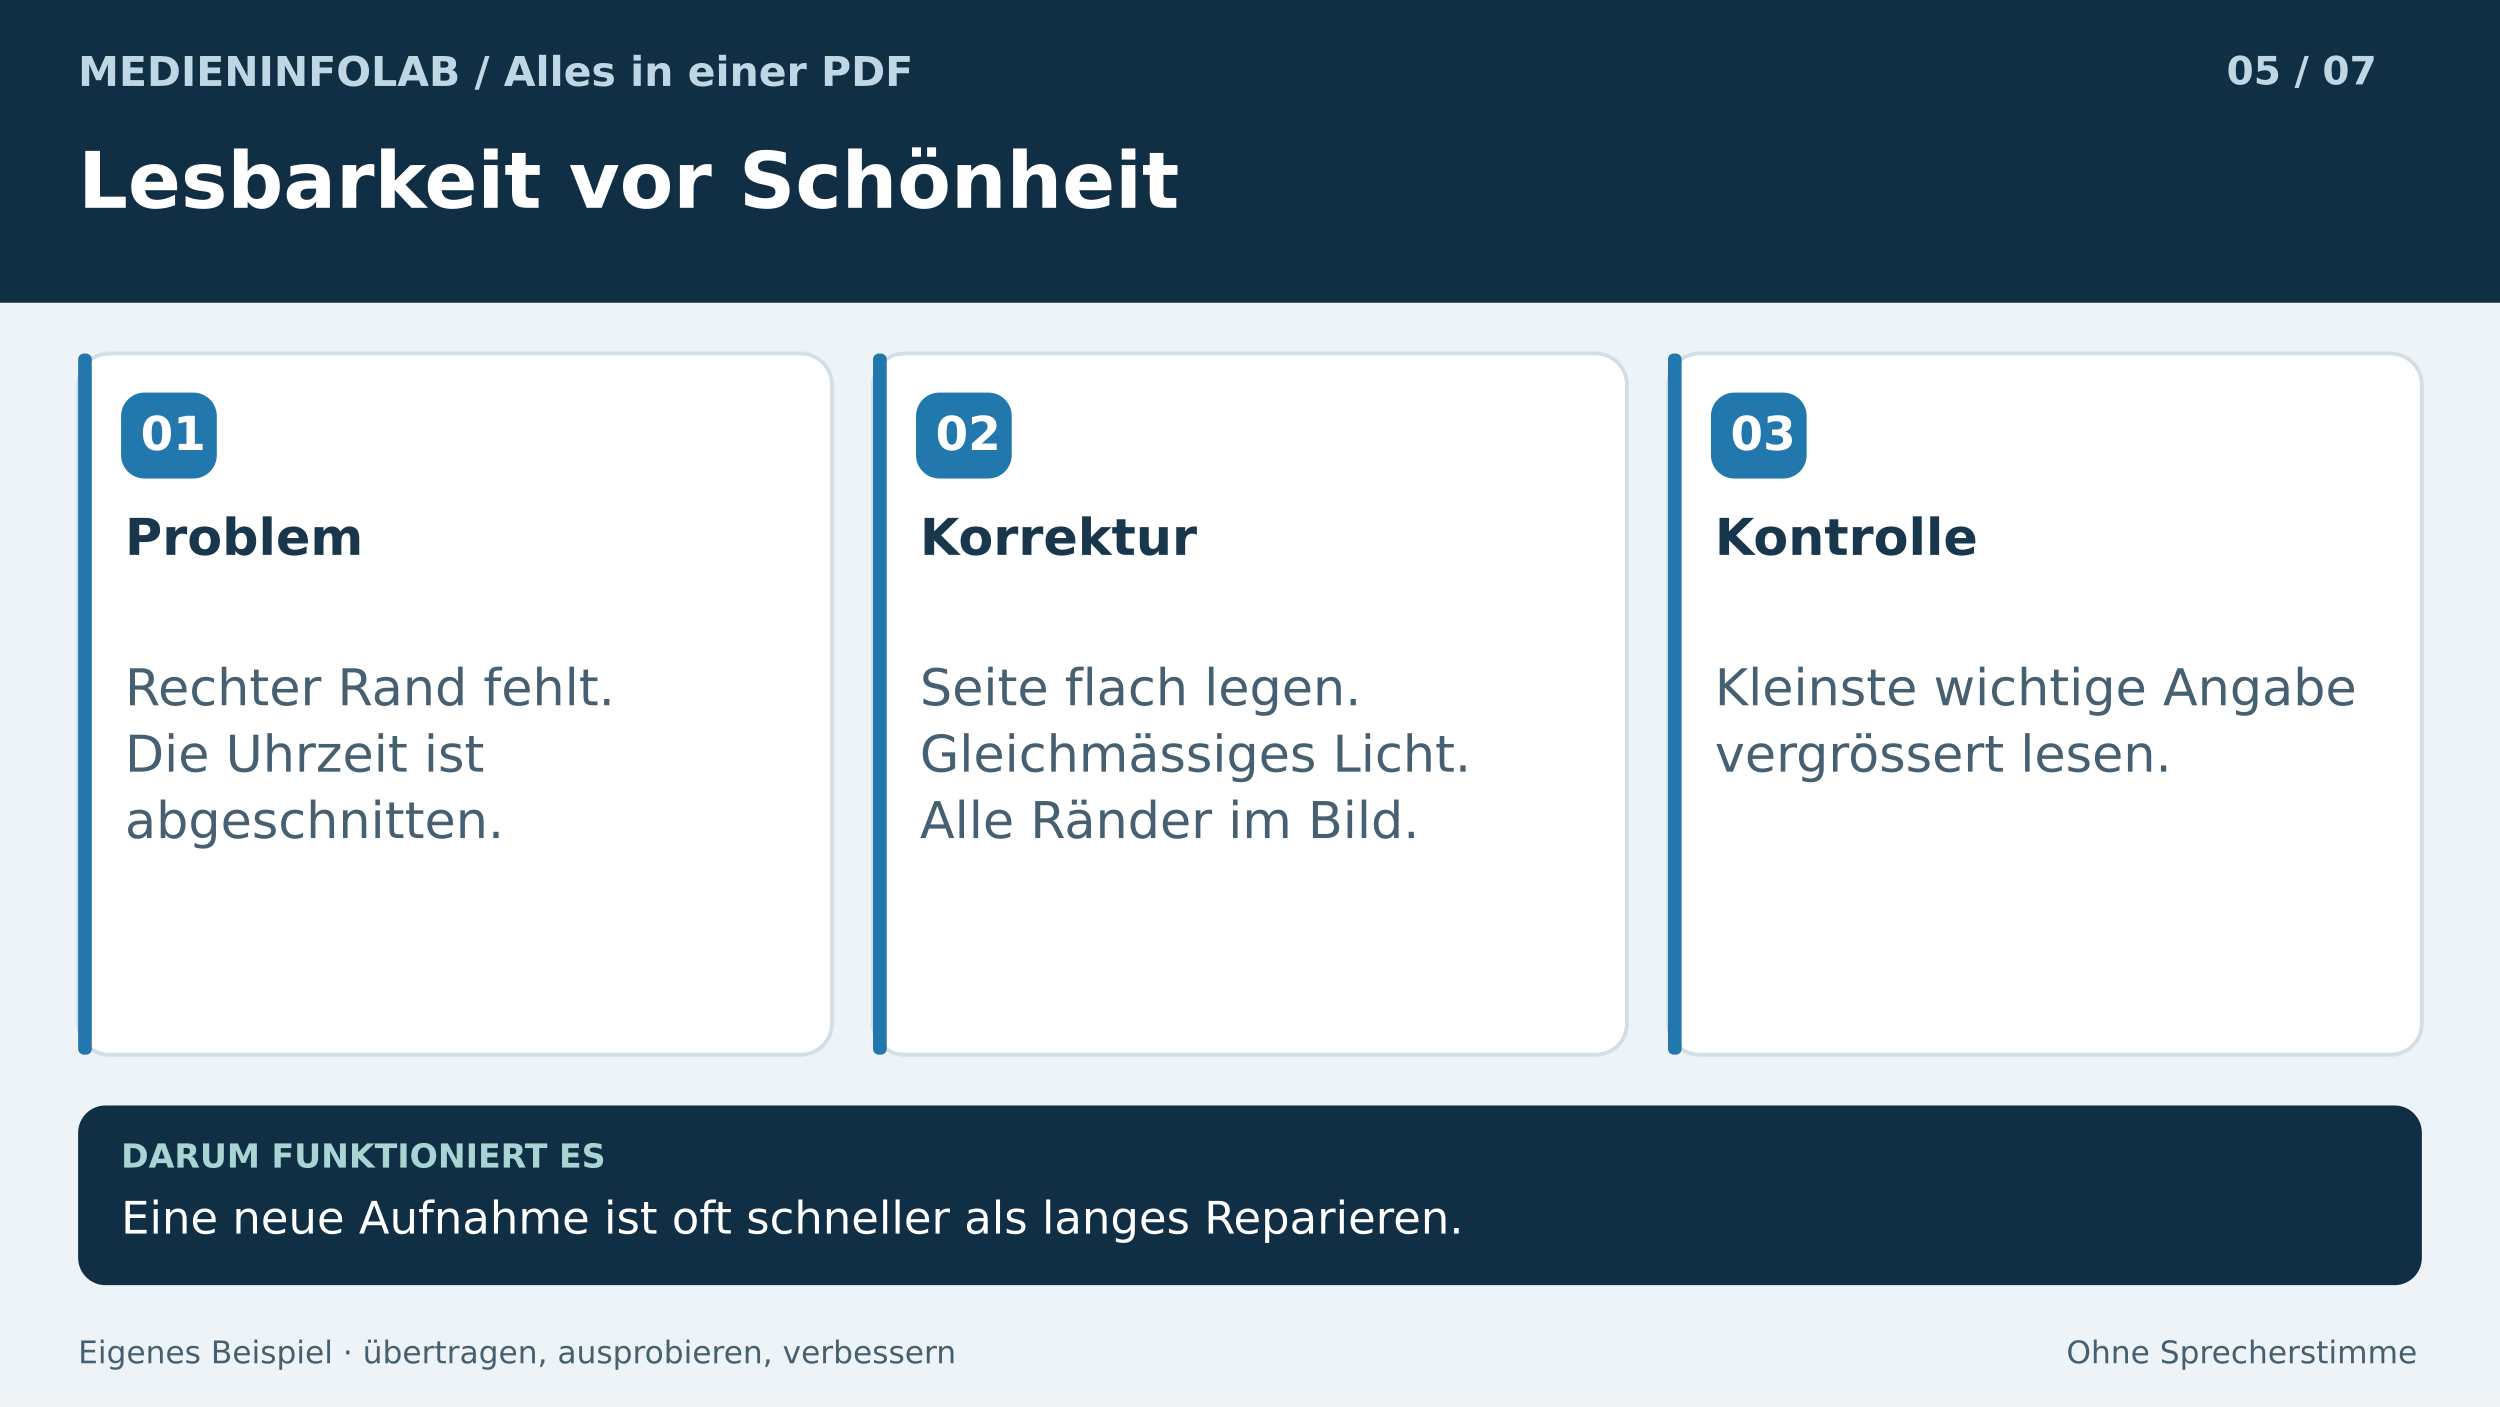
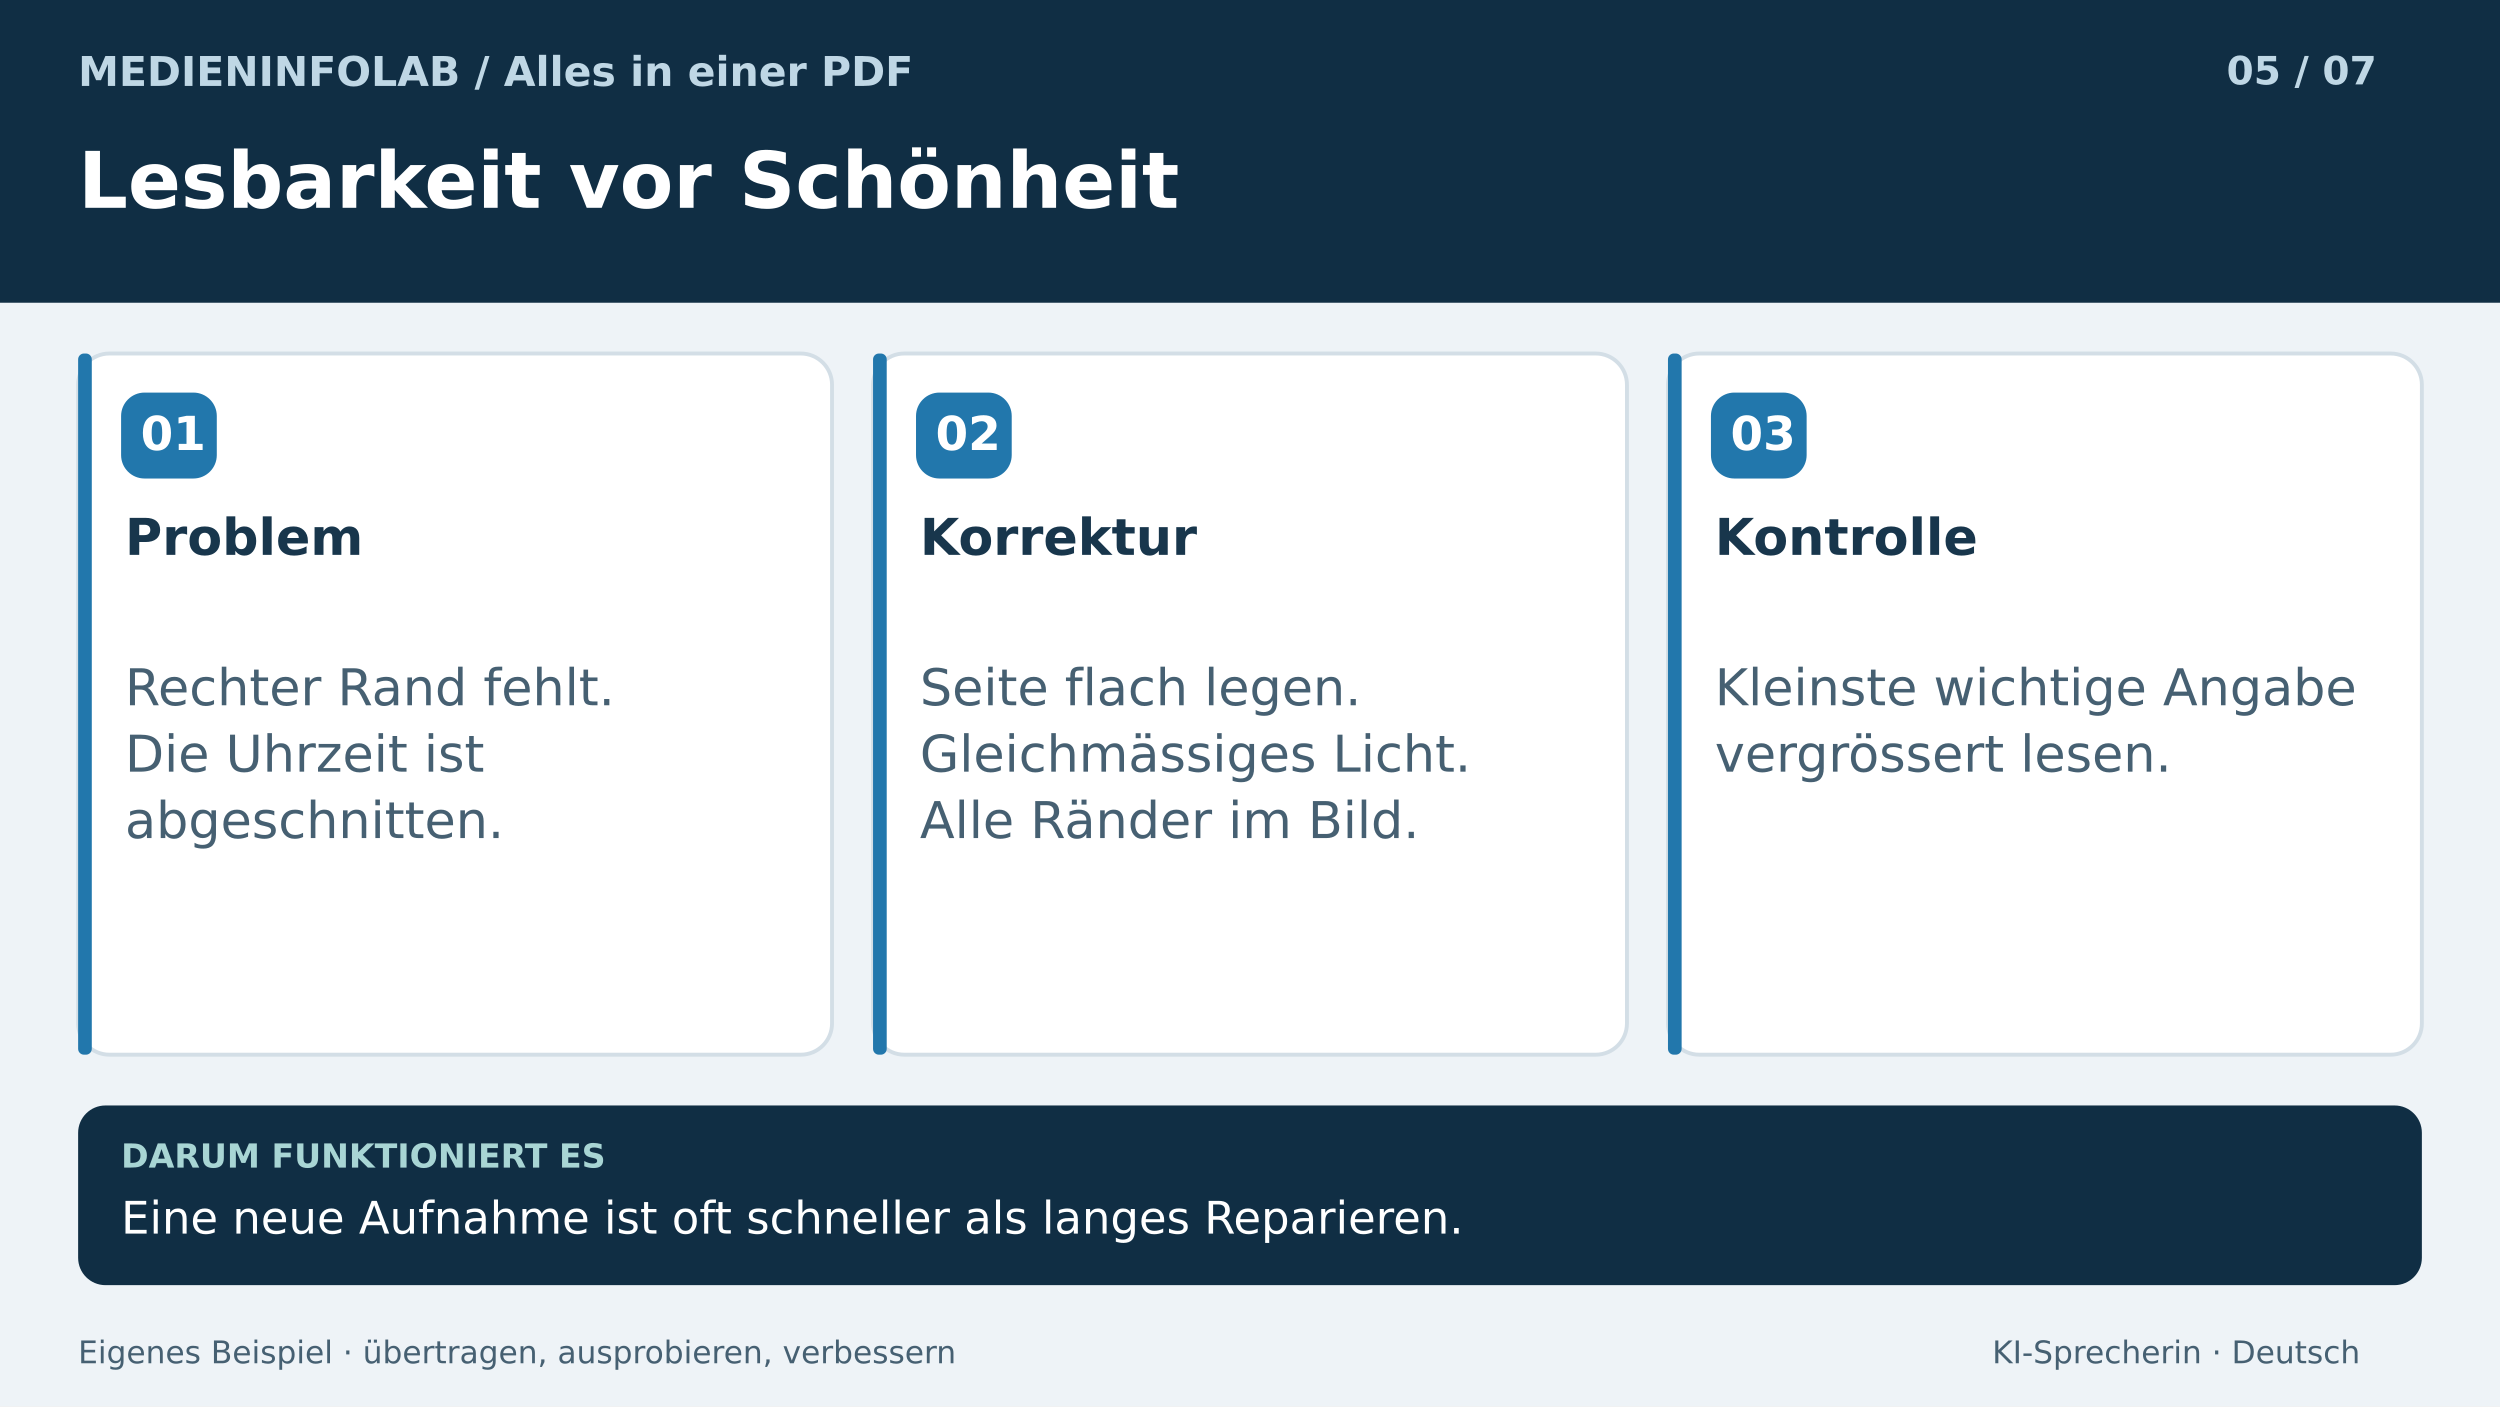
<svg xmlns="http://www.w3.org/2000/svg" viewBox="0 0 1280 720" role="img">
  <rect width="1280" height="720" fill="#eef3f7" />
  <rect x="0" y="0" width="1280" height="155" rx="0" fill="#102e44" />
  <text x="40" y="44.0" font-family="DejaVu Sans,Arial,sans-serif" font-size="21" font-weight="700" fill="#bfd7e5">MEDIENINFOLAB  /  Alles in einer PDF</text>
  <text x="1140" y="43.2" font-family="DejaVu Sans,Arial,sans-serif" font-size="20" font-weight="700" fill="#bfd7e5">05 / 07</text>
  <text x="40" y="106.4" font-family="DejaVu Sans,Arial,sans-serif" font-size="40" font-weight="700" fill="#ffffff">Lesbarkeit vor Schönheit</text>
  <rect x="40" y="181" width="386" height="359" rx="16" fill="#ffffff" stroke="#d3dee6" stroke-width="2" />
  <rect x="40" y="181" width="7" height="359" rx="3" fill="#2277ac" />
  <rect x="62" y="201" width="49" height="44" rx="12" fill="#2277ac" />
  <text x="72" y="230.4" font-family="DejaVu Sans,Arial,sans-serif" font-size="24" font-weight="700" fill="#ffffff">01</text>
  <text x="64" y="284.1" font-family="DejaVu Sans,Arial,sans-serif" font-size="26" font-weight="700" fill="#18364c">Problem</text>
  <text x="64" y="361.1" font-family="DejaVu Sans,Arial,sans-serif" font-size="26" font-weight="400" fill="#466072">Rechter Rand fehlt.</text>
  <text x="64" y="395.1" font-family="DejaVu Sans,Arial,sans-serif" font-size="26" font-weight="400" fill="#466072">Die Uhrzeit ist</text>
  <text x="64" y="429.1" font-family="DejaVu Sans,Arial,sans-serif" font-size="26" font-weight="400" fill="#466072">abgeschnitten.</text>
  <rect x="447" y="181" width="386" height="359" rx="16" fill="#ffffff" stroke="#d3dee6" stroke-width="2" />
  <rect x="447" y="181" width="7" height="359" rx="3" fill="#2277ac" />
  <rect x="469" y="201" width="49" height="44" rx="12" fill="#2277ac" />
  <text x="479" y="230.4" font-family="DejaVu Sans,Arial,sans-serif" font-size="24" font-weight="700" fill="#ffffff">02</text>
  <text x="471" y="284.1" font-family="DejaVu Sans,Arial,sans-serif" font-size="26" font-weight="700" fill="#18364c">Korrektur</text>
  <text x="471" y="361.1" font-family="DejaVu Sans,Arial,sans-serif" font-size="26" font-weight="400" fill="#466072">Seite flach legen.</text>
  <text x="471" y="395.1" font-family="DejaVu Sans,Arial,sans-serif" font-size="26" font-weight="400" fill="#466072">Gleichmässiges Licht.</text>
  <text x="471" y="429.1" font-family="DejaVu Sans,Arial,sans-serif" font-size="26" font-weight="400" fill="#466072">Alle Ränder im Bild.</text>
  <rect x="854" y="181" width="386" height="359" rx="16" fill="#ffffff" stroke="#d3dee6" stroke-width="2" />
  <rect x="854" y="181" width="7" height="359" rx="3" fill="#2277ac" />
  <rect x="876" y="201" width="49" height="44" rx="12" fill="#2277ac" />
  <text x="886" y="230.4" font-family="DejaVu Sans,Arial,sans-serif" font-size="24" font-weight="700" fill="#ffffff">03</text>
  <text x="878" y="284.1" font-family="DejaVu Sans,Arial,sans-serif" font-size="26" font-weight="700" fill="#18364c">Kontrolle</text>
  <text x="878" y="361.1" font-family="DejaVu Sans,Arial,sans-serif" font-size="26" font-weight="400" fill="#466072">Kleinste wichtige Angabe</text>
  <text x="878" y="395.1" font-family="DejaVu Sans,Arial,sans-serif" font-size="26" font-weight="400" fill="#466072">vergrössert lesen.</text>
  <rect x="40" y="566" width="1200" height="92" rx="14" fill="#102e44" />
  <text x="62" y="597.8" font-family="DejaVu Sans,Arial,sans-serif" font-size="17" font-weight="700" fill="#a8d5d4">DARUM FUNKTIONIERT ES</text>
  <text x="62" y="631.6" font-family="DejaVu Sans,Arial,sans-serif" font-size="23" font-weight="400" fill="#ffffff">Eine neue Aufnahme ist oft schneller als langes Reparieren.</text>
  <text x="40" y="698.0" font-family="DejaVu Sans,Arial,sans-serif" font-size="16" font-weight="400" fill="#466072">Eigenes Beispiel · übertragen, ausprobieren, verbessern</text>
-   <text x="1058" y="698.0" font-family="DejaVu Sans,Arial,sans-serif" font-size="16" font-weight="400" fill="#466072">Ohne Sprecherstimme</text>
+   <text x="1020" y="698.0" font-family="DejaVu Sans,Arial,sans-serif" font-size="16" font-weight="400" fill="#466072">KI-Sprecherin · Deutsch</text>
</svg>
